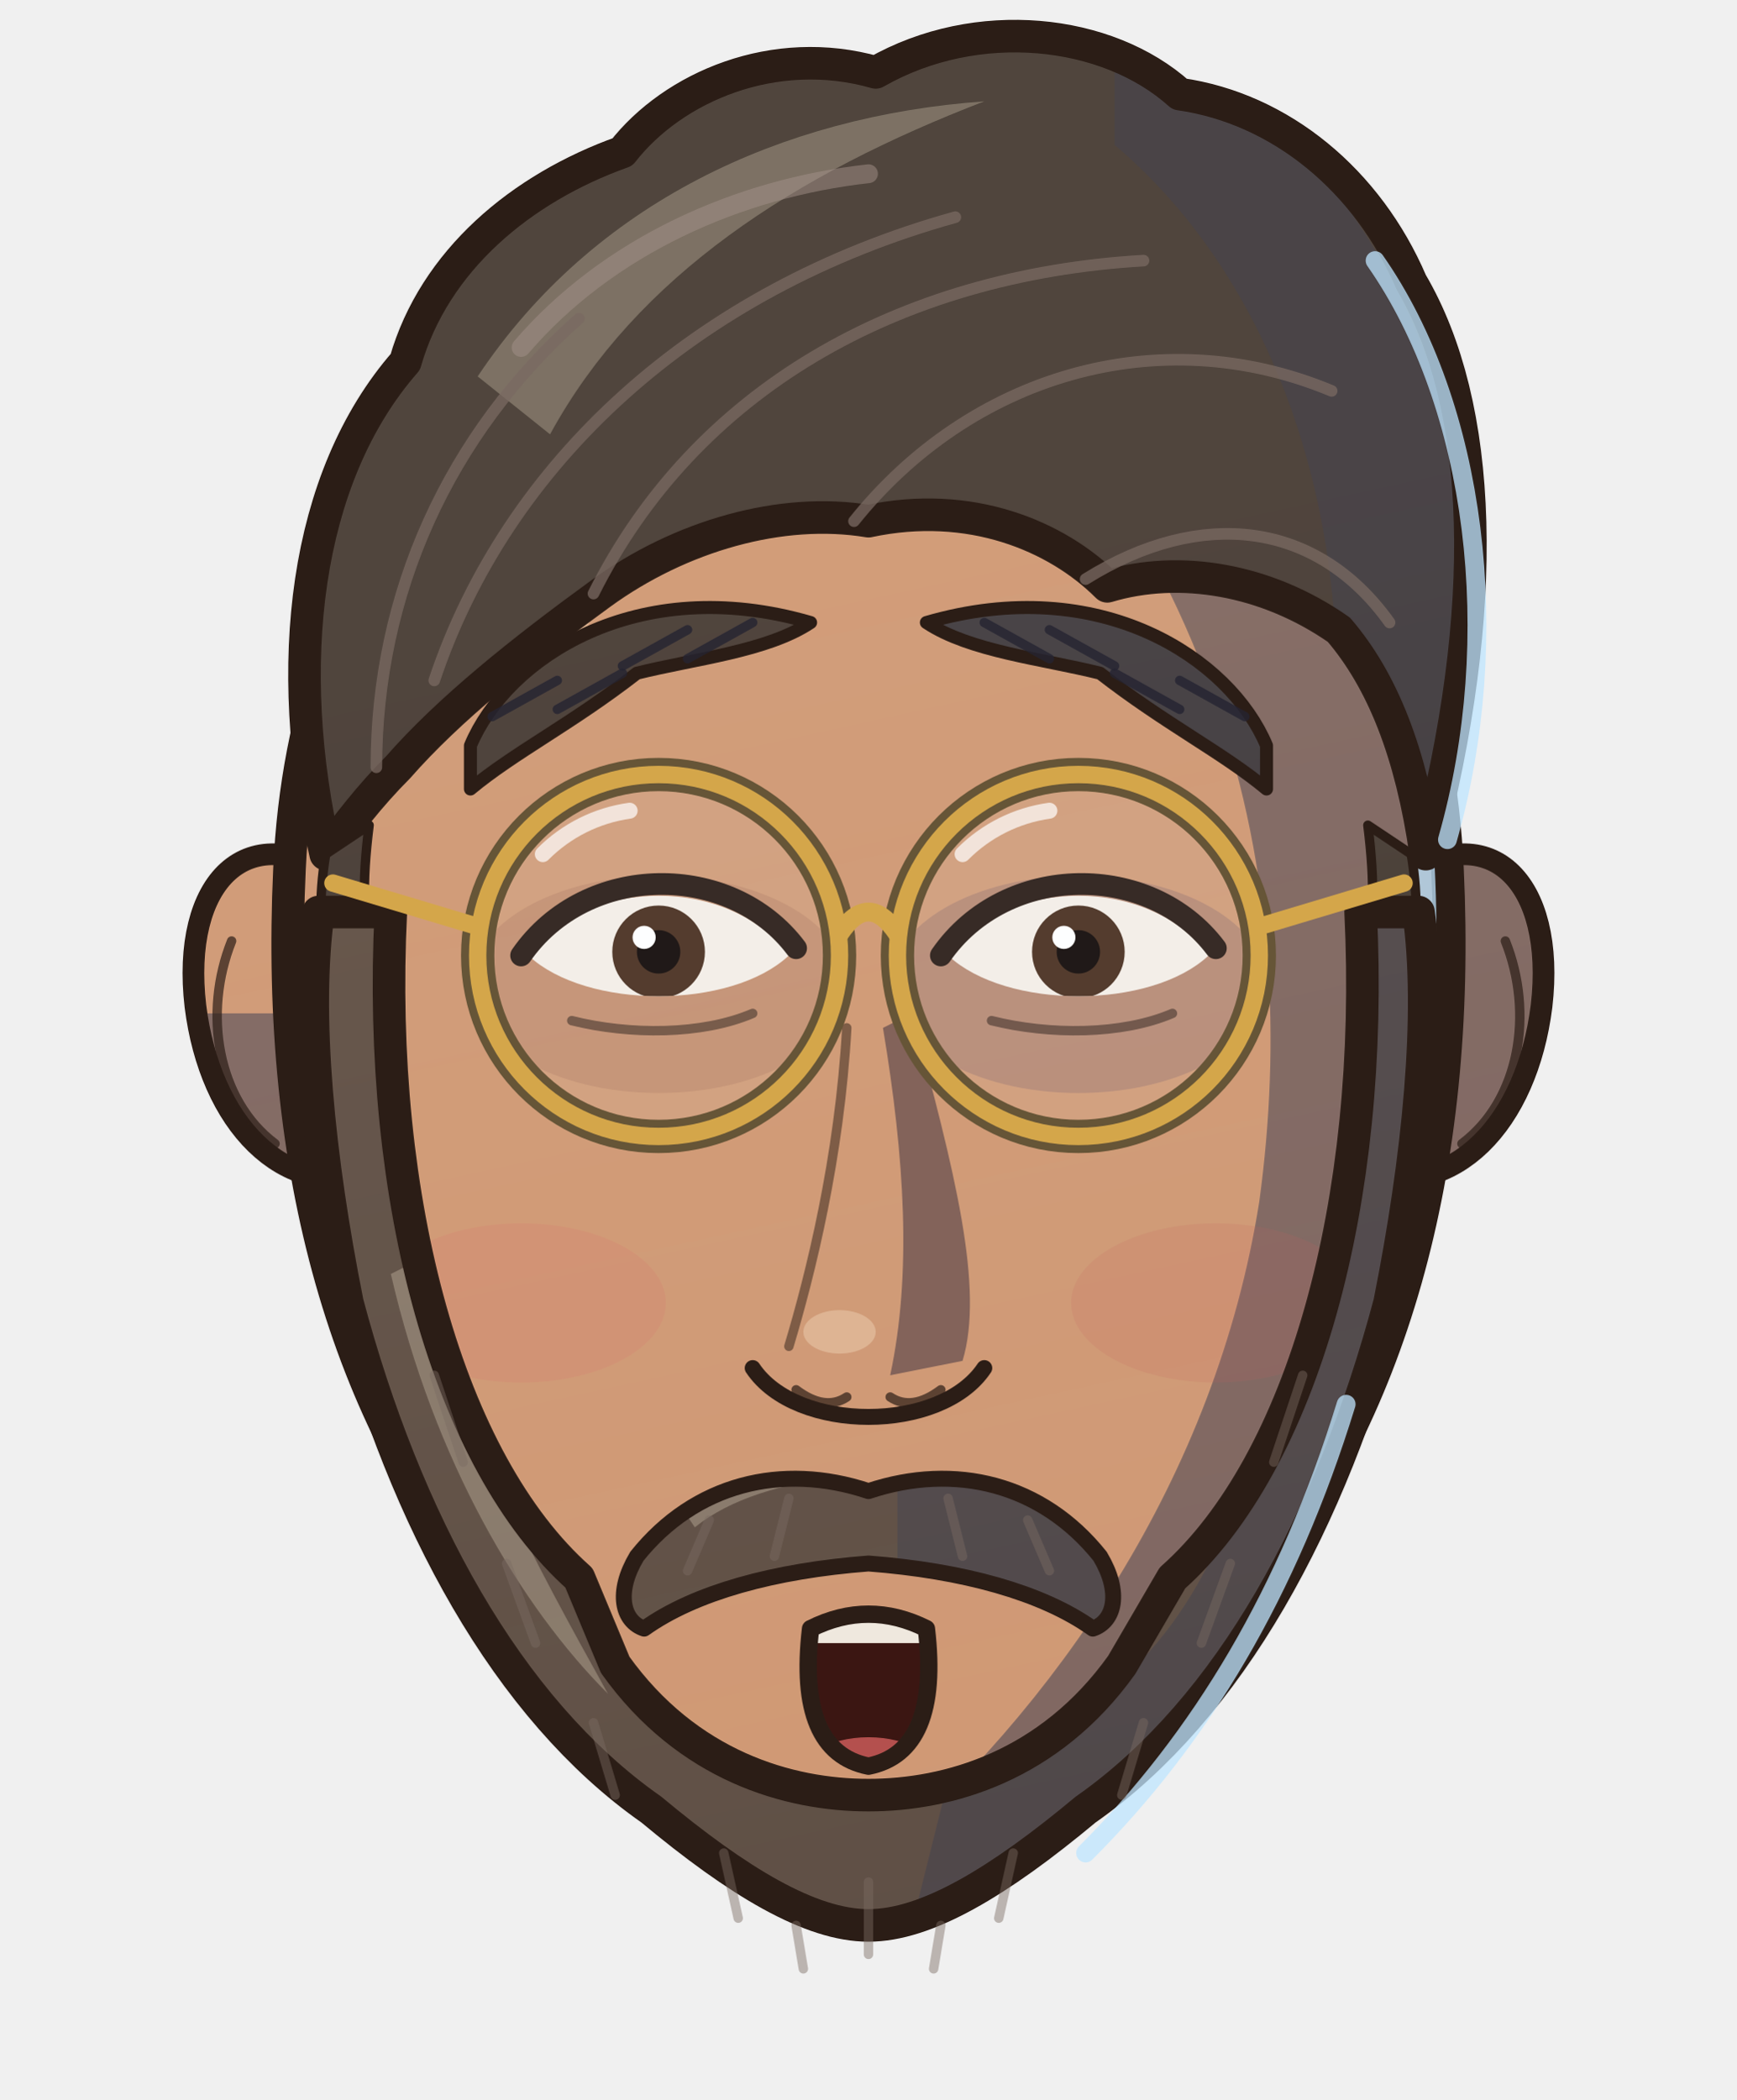
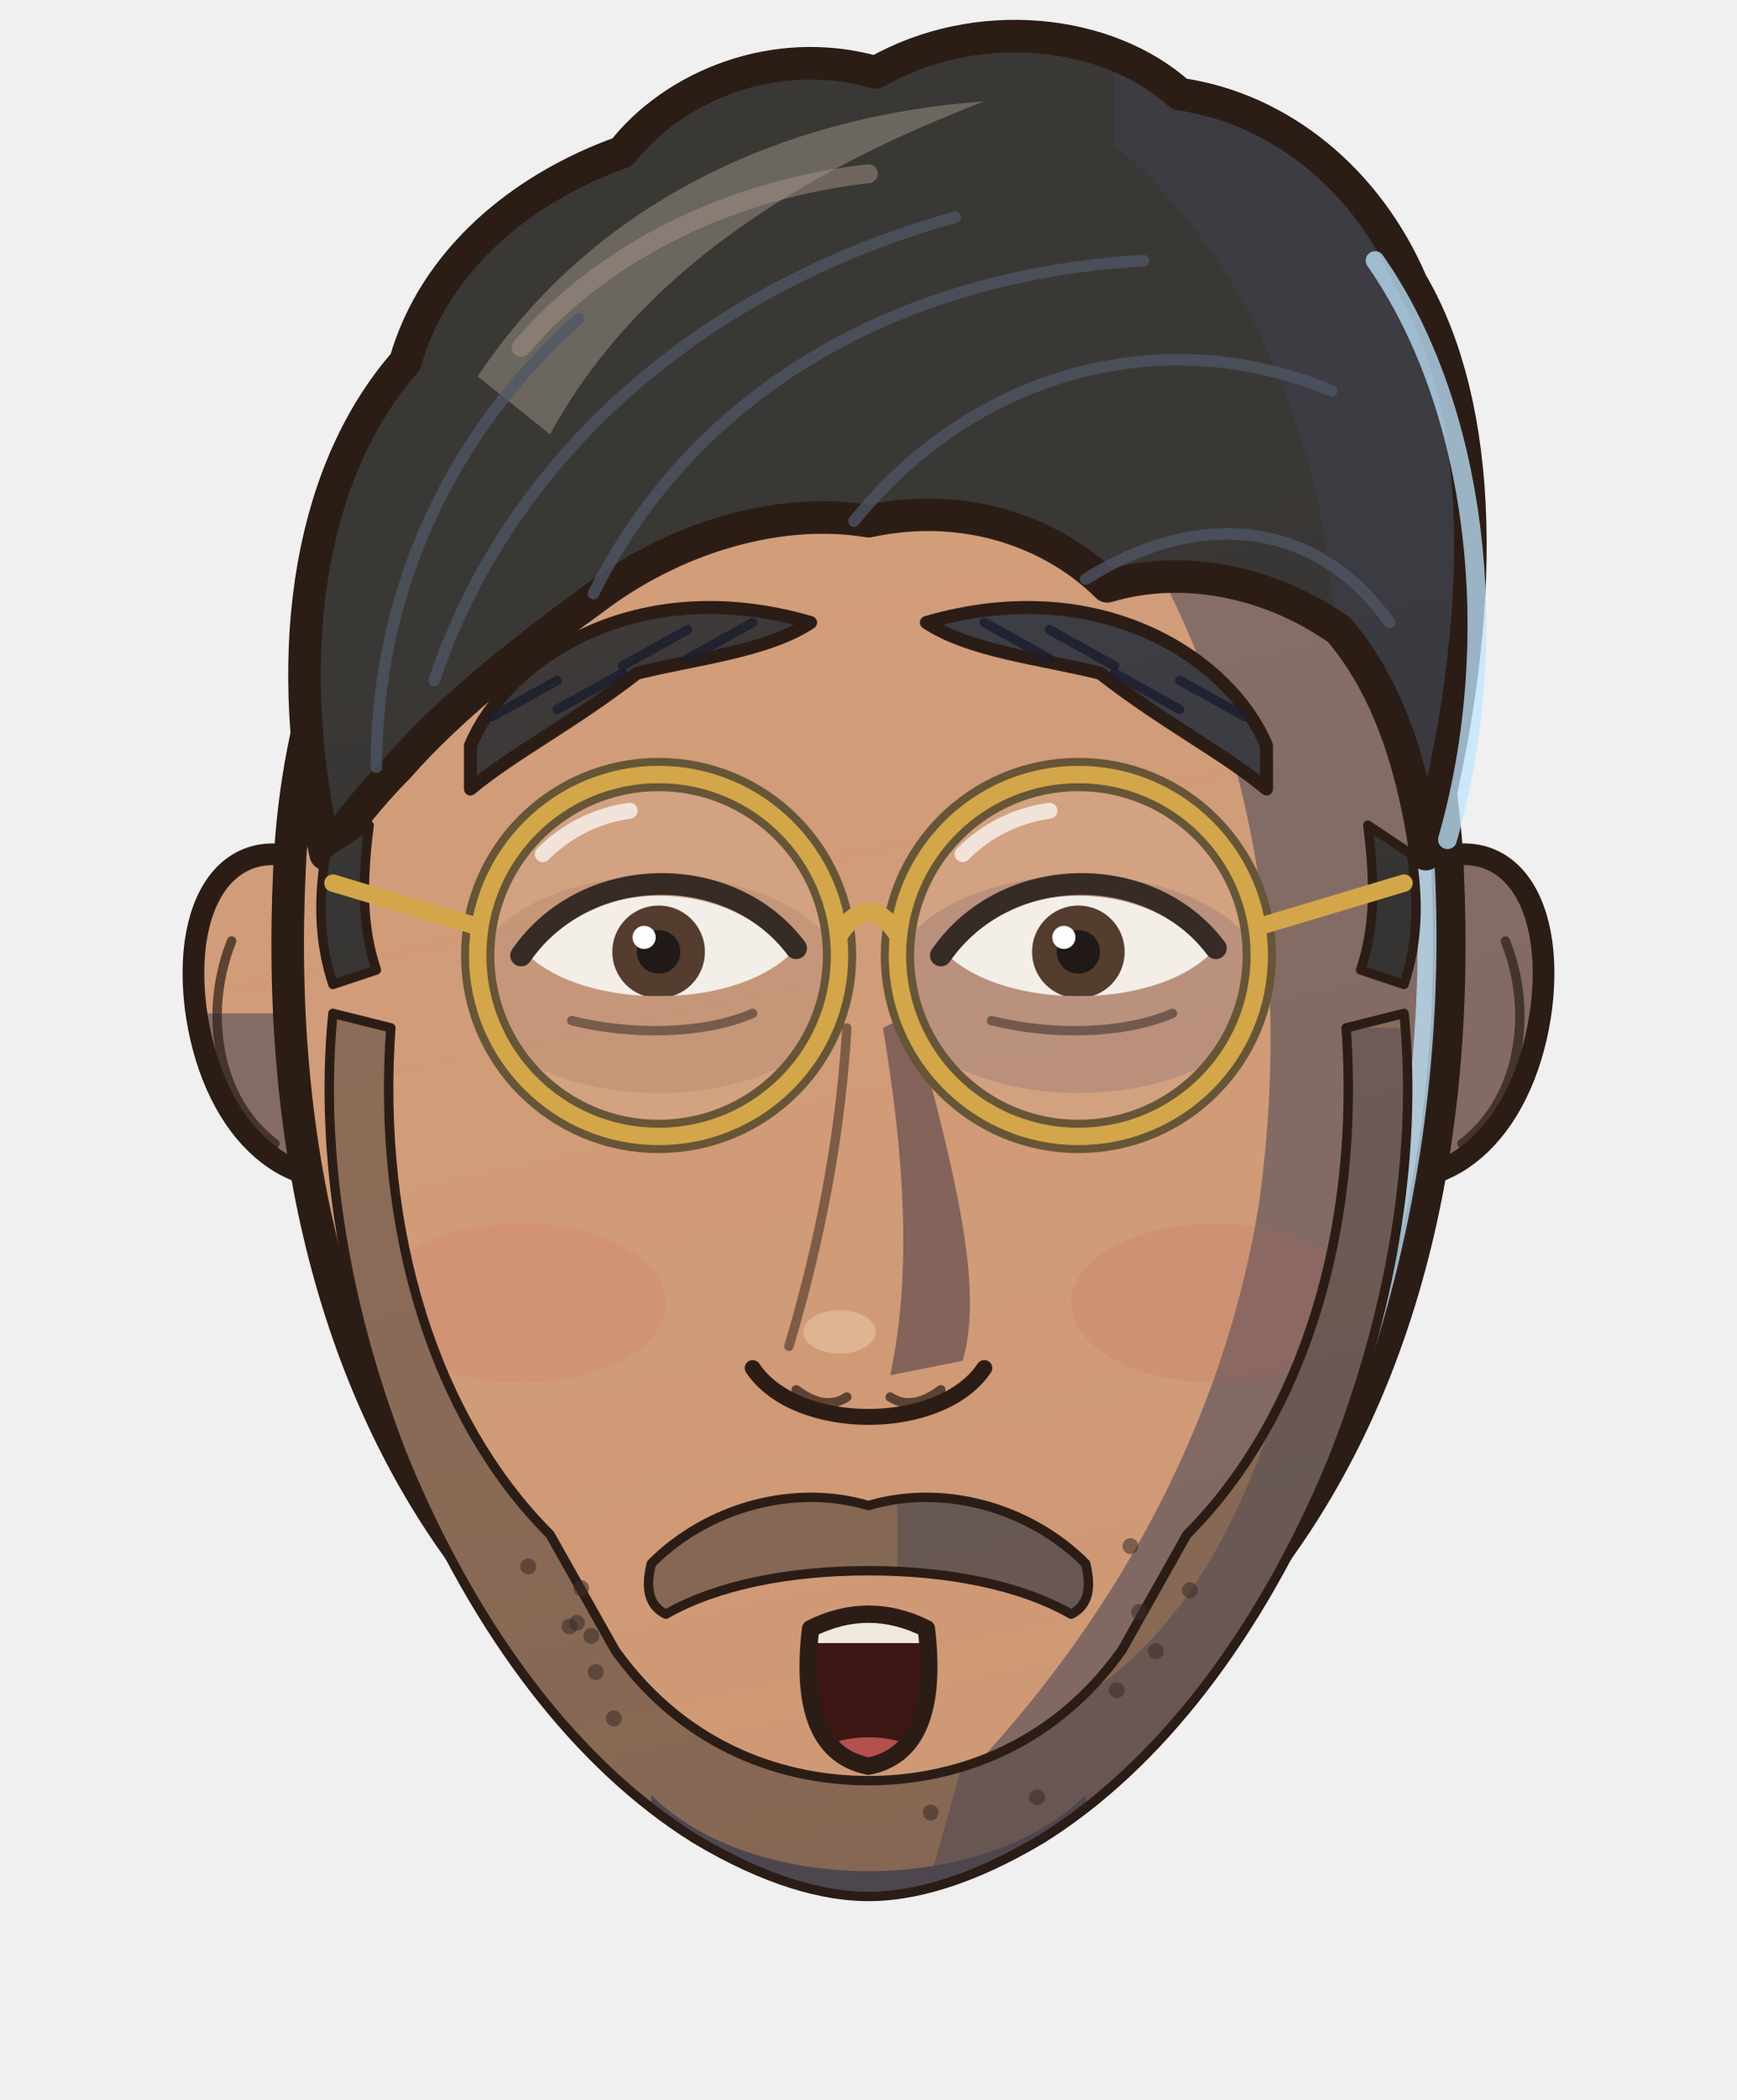
<svg xmlns="http://www.w3.org/2000/svg" viewBox="180 10 240 290" width="240" height="290">
  <defs>
    <linearGradient id="form" gradientUnits="userSpaceOnUse" x1="170" y1="120" x2="470" y2="1500">
      <stop offset="0" stop-color="#fff1d6" stop-opacity="0.16" />
      <stop offset="0.45" stop-color="#fff1d6" stop-opacity="0" />
      <stop offset="1" stop-color="#0b1030" stop-opacity="0.30" />
    </linearGradient>
    <clipPath id="c1">
      <path d="M228,132 C214,122 205,132 207,149 C209,165 219,176 232,172 Z" />
    </clipPath>
    <clipPath id="c2">
      <path d="M 372,132 C 386,122 395,132 393,149 C 391,165 381,176 368,172 Z" />
    </clipPath>
    <clipPath id="c3">
      <path d="M300,50 C352,50 378,86 380,130 C382,172 372,206 352,230 C334,252 316,264 300,264 C284,264 266,252 248,230 C228,206 218,172 220,130 C222,86 248,50 300,50 Z" />
    </clipPath>
    <clipPath id="c4">
      <path d="M225,128 C219,102 222,76 236,60 C240,46 252,36 266,31 C273,22 287,16 301,20 C315,12 333,14 343,23 C357,25 369,35 375,49 C385,66 386,94 377,128 C375,114 371,104 365,97 C355,90 343,88 333,91 C326,84 314,79 300,82 C288,80 274,84 263,92 C252,100 242,108 235,116 C231,120 228,124 225,128 Z" />
    </clipPath>
    <clipPath id="c5">
      <path d="M225,128 C224,134 224,140 226,146 L232,144 C230,138 230,132 231,124 Z" />
    </clipPath>
    <clipPath id="c6">
      <path d="M 375,128 C 376,134 376,140 374,146 L 368,144 C 370,138 370,132 369,124 Z" />
    </clipPath>
    <clipPath id="c7">
      <path d="M245,113 C250,101 268,89 292,96 C286,100 276,101 268,103 C259,110 251,114 245,119 Z" />
    </clipPath>
    <clipPath id="c8">
      <path d="M 355,113 C 350,101 332,89 308,96 C 314,100 324,101 332,103 C 341,110 349,114 355,119 Z" />
    </clipPath>
    <clipPath id="c9">
      <path d="M253,142 C261,131 281,131 289,142 C281,149.5 261,149.5 253,142 Z" />
    </clipPath>
    <clipPath id="c10">
      <path d="M311,142 C319,131 339,131 347,142 C339,149.5 319,149.5 311,142 Z" />
    </clipPath>
    <clipPath id="c11">
      <path d="M292,235 Q300,231 308,235 Q310,252 300,254 Q290,252 292,235 Z" />
    </clipPath>
    <clipPath id="c12">
-       <path d="M224,136 C222,150 224,170 228,190 C236,220 250,246 270,260 C282,270 292,276 300,276 C308,276 318,270 330,260 C350,246 364,220 372,190 C376,170 378,150 376,136 L368,136 C370,176 360,212 342,228 L335,240 C325,254 311,258 300,258 C289,258 275,254 265,240 L260,228 C242,212 232,176 234,136 Z" />
+       <path d="M226,150 C224,170 228,192 236,212 C246,236 260,254 276,264 C286,270 294,272 300,272 C306,272 314,270 324,264 C340,254 354,236 364,212 C372,192 376,170 374,150 L366,152 C368,180 360,206 344,222 L335,238 C325,252 311,256 300,256 C289,256 275,252 265,238 L256,222 C240,206 232,180 234,152 Z" />
    </clipPath>
    <clipPath id="c13">
-       <path d="M268,225 C276,215 288,212 300,216 C312,212 324,215 332,225 C335,230 334,234 331,235 C324,230 313,227 300,226 C287,227 276,230 269,235 C266,234 265,230 268,225 Z" />
+       <path d="M270,226 C278,218 290,215 300,218 C310,215 322,218 330,226 C331,230 330,232 328,233 C321,229 311,227 300,227 C289,227 279,229 272,233 C270,232 269,230 270,226 Z" />
    </clipPath>
  </defs>
  <rect x="200" y="290" width="200" height="40" fill="none" />
  <path d="M228,132 C214,122 205,132 207,149 C209,165 219,176 232,172 Z" fill="#c98d68" />
  <g clip-path="url(#c1)">
    <path d="M190,150 L240,150 L240,190 L190,190 Z" fill="#6f5552" />
    <rect x="0" y="0" width="600" height="1500" fill="url(#form)" />
  </g>
  <path d="M228,132 C214,122 205,132 207,149 C209,165 219,176 232,172 Z" fill="none" stroke="#2b1d16" stroke-width="3.0" stroke-linejoin="round" />
  <path d="M 372,132 C 386,122 395,132 393,149 C 391,165 381,176 368,172 Z" fill="#c98d68" />
  <g clip-path="url(#c2)">
    <path d="M360,110 L410,110 L410,190 L360,190 Z" fill="#6f5552" />
    <rect x="0" y="0" width="600" height="1500" fill="url(#form)" />
  </g>
  <path d="M 372,132 C 386,122 395,132 393,149 C 391,165 381,176 368,172 Z" fill="none" stroke="#2b1d16" stroke-width="3.0" stroke-linejoin="round" />
  <path d="M212,140 C208,150 210,162 218,168" fill="none" stroke="#2b1d16" stroke-width="1.3" stroke-linecap="round" stroke-linejoin="round" opacity="0.7" />
  <path d="M388,140 C392,150 390,162 382,168" fill="none" stroke="#2b1d16" stroke-width="1.3" stroke-linecap="round" stroke-linejoin="round" opacity="0.7" />
  <path d="M300,50 C352,50 378,86 380,130 C382,172 372,206 352,230 C334,252 316,264 300,264 C284,264 266,252 248,230 C228,206 218,172 220,130 C222,86 248,50 300,50 Z" fill="#c98d68" />
  <g clip-path="url(#c3)">
    <path d="M300,40 C356,46 386,86 384,130 C384,174 372,210 352,232 C334,254 316,266 300,268 C326,246 348,214 354,176 C360,132 350,82 300,40 Z" fill="#6f5552" />
    <path d="M246,96 C252,78 266,66 284,62 C270,74 262,90 258,108 Z" fill="#d9ab89" opacity="0.85" />
    <rect x="0" y="0" width="600" height="1500" fill="url(#form)" />
  </g>
  <path d="M300,50 C352,50 378,86 380,130 C382,172 372,206 352,230 C334,252 316,264 300,264 C284,264 266,252 248,230 C228,206 218,172 220,130 C222,86 248,50 300,50 Z" fill="none" stroke="#2b1d16" stroke-width="4.5" stroke-linejoin="round" />
  <path d="M372,96 C382,136 378,186 356,226" fill="none" stroke="#bfe6ff" stroke-width="2.6" stroke-linecap="round" opacity="0.75" />
  <ellipse cx="271" cy="146" rx="26" ry="15" fill="#8a5a46" opacity="0.18" />
  <ellipse cx="329" cy="146" rx="26" ry="15" fill="#5a4a66" opacity="0.22" />
  <ellipse cx="252" cy="190" rx="20" ry="11" fill="#d9706a" opacity="0.18" />
  <ellipse cx="348" cy="190" rx="20" ry="11" fill="#c0605e" opacity="0.15" />
-   <path d="M225,128 C219,102 222,76 236,60 C240,46 252,36 266,31 C273,22 287,16 301,20 C315,12 333,14 343,23 C357,25 369,35 375,49 C385,66 386,94 377,128 C375,114 371,104 365,97 C355,90 343,88 333,91 C326,84 314,79 300,82 C288,80 274,84 263,92 C252,100 242,108 235,116 C231,120 228,124 225,128 Z" fill="#2e2420" />
+   <path d="M225,128 C219,102 222,76 236,60 C240,46 252,36 266,31 C273,22 287,16 301,20 C315,12 333,14 343,23 C357,25 369,35 375,49 C385,66 386,94 377,128 C375,114 371,104 365,97 C355,90 343,88 333,91 C326,84 314,79 300,82 C288,80 274,84 263,92 C252,100 242,108 235,116 C231,120 228,124 225,128 Z" fill="#141416" />
  <g clip-path="url(#c4)">
-     <path d="M334,14 C372,26 394,80 380,130 L362,130 C370,92 360,52 334,30 Z" fill="#27232c" />
-     <path d="M246,62 C262,38 288,26 316,24 C290,34 268,48 256,70 Z" fill="#6d6257" opacity="0.85" />
+     <path d="M334,14 C372,26 394,80 380,130 L362,130 C370,92 360,52 334,30 Z" fill="#171926" />
+     <path d="M246,62 C262,38 288,26 316,24 C290,34 268,48 256,70 Z" fill="#5a5650" opacity="0.85" />
    <rect x="0" y="0" width="600" height="1500" fill="url(#form)" />
  </g>
  <path d="M225,128 C219,102 222,76 236,60 C240,46 252,36 266,31 C273,22 287,16 301,20 C315,12 333,14 343,23 C357,25 369,35 375,49 C385,66 386,94 377,128 C375,114 371,104 365,97 C355,90 343,88 333,91 C326,84 314,79 300,82 C288,80 274,84 263,92 C252,100 242,108 235,116 C231,120 228,124 225,128 Z" fill="none" stroke="#2b1d16" stroke-width="4.5" stroke-linejoin="round" />
  <path d="M370,46 C384,66 388,98 380,126" fill="none" stroke="#bfe6ff" stroke-width="2.6" stroke-linecap="round" opacity="0.75" />
-   <path d="M240,104 C250,74 276,50 312,40" fill="none" stroke="#7a6a62" stroke-width="1.6" stroke-linecap="round" stroke-linejoin="round" opacity="0.75" />
-   <path d="M262,92 C276,64 304,48 338,46" fill="none" stroke="#7a6a62" stroke-width="1.6" stroke-linecap="round" stroke-linejoin="round" opacity="0.75" />
-   <path d="M298,82 C314,62 340,54 364,64" fill="none" stroke="#7a6a62" stroke-width="1.6" stroke-linecap="round" stroke-linejoin="round" opacity="0.75" />
-   <path d="M330,90 C346,80 362,82 372,96" fill="none" stroke="#7a6a62" stroke-width="1.6" stroke-linecap="round" stroke-linejoin="round" opacity="0.75" />
-   <path d="M232,116 C232,92 242,70 260,54" fill="none" stroke="#7a6a62" stroke-width="1.6" stroke-linecap="round" stroke-linejoin="round" opacity="0.75" />
+   <path d="M240,104 C250,74 276,50 312,40" fill="none" stroke="#4f5566" stroke-width="1.6" stroke-linecap="round" stroke-linejoin="round" opacity="0.75" />
+   <path d="M262,92 C276,64 304,48 338,46" fill="none" stroke="#4f5566" stroke-width="1.6" stroke-linecap="round" stroke-linejoin="round" opacity="0.75" />
+   <path d="M298,82 C314,62 340,54 364,64" fill="none" stroke="#4f5566" stroke-width="1.6" stroke-linecap="round" stroke-linejoin="round" opacity="0.75" />
+   <path d="M330,90 C346,80 362,82 372,96" fill="none" stroke="#4f5566" stroke-width="1.6" stroke-linecap="round" stroke-linejoin="round" opacity="0.75" />
+   <path d="M232,116 C232,92 242,70 260,54" fill="none" stroke="#4f5566" stroke-width="1.6" stroke-linecap="round" stroke-linejoin="round" opacity="0.75" />
  <path d="M252,58 C264,44 282,36 300,34" fill="none" stroke="#a39189" stroke-width="2.6" stroke-linecap="round" stroke-linejoin="round" opacity="0.5" />
-   <path d="M225,128 C224,134 224,140 226,146 L232,144 C230,138 230,132 231,124 Z" fill="#2e2420" />
+   <path d="M225,128 C224,134 224,140 226,146 L232,144 C230,138 230,132 231,124 Z" fill="#141416" />
  <g clip-path="url(#c5)">
    <rect x="0" y="0" width="600" height="1500" fill="url(#form)" />
  </g>
  <path d="M225,128 C224,134 224,140 226,146 L232,144 C230,138 230,132 231,124 Z" fill="none" stroke="#2b1d16" stroke-width="1.3" stroke-linejoin="round" />
-   <path d="M 375,128 C 376,134 376,140 374,146 L 368,144 C 370,138 370,132 369,124 Z" fill="#2e2420" />
+   <path d="M 375,128 C 376,134 376,140 374,146 L 368,144 C 370,138 370,132 369,124 Z" fill="#141416" />
  <g clip-path="url(#c6)">
    <rect x="0" y="0" width="600" height="1500" fill="url(#form)" />
  </g>
  <path d="M 375,128 C 376,134 376,140 374,146 L 368,144 C 370,138 370,132 369,124 Z" fill="none" stroke="#2b1d16" stroke-width="1.3" stroke-linejoin="round" />
-   <path d="M245,113 C250,101 268,89 292,96 C286,100 276,101 268,103 C259,110 251,114 245,119 Z" fill="#2e2420" />
+   <path d="M245,113 C250,101 268,89 292,96 C286,100 276,101 268,103 C259,110 251,114 245,119 Z" fill="#18171a" />
  <g clip-path="url(#c7)">
    <rect x="0" y="0" width="600" height="1500" fill="url(#form)" />
  </g>
  <path d="M245,113 C250,101 268,89 292,96 C286,100 276,101 268,103 C259,110 251,114 245,119 Z" fill="none" stroke="#2b1d16" stroke-width="1.8" stroke-linejoin="round" />
-   <path d="M 355,113 C 350,101 332,89 308,96 C 314,100 324,101 332,103 C 341,110 349,114 355,119 Z" fill="#2e2420" />
+   <path d="M 355,113 C 350,101 332,89 308,96 C 314,100 324,101 332,103 C 341,110 349,114 355,119 Z" fill="#18171a" />
  <g clip-path="url(#c8)">
-     <path d="M300,90 L360,90 L360,130 L300,130 Z" fill="#27232c" />
+     <path d="M300,90 L360,90 L360,130 L300,130 Z" fill="#191b28" />
    <rect x="0" y="0" width="600" height="1500" fill="url(#form)" />
  </g>
  <path d="M 355,113 C 350,101 332,89 308,96 C 314,100 324,101 332,103 C 341,110 349,114 355,119 Z" fill="none" stroke="#2b1d16" stroke-width="1.8" stroke-linejoin="round" />
-   <path d="M248,109 l9,-5" fill="none" stroke="#242331" stroke-width="1.3" stroke-linecap="round" stroke-linejoin="round" opacity="0.8" />
-   <path d="M257,108 l9,-5" fill="none" stroke="#242331" stroke-width="1.3" stroke-linecap="round" stroke-linejoin="round" opacity="0.8" />
-   <path d="M266,102 l9,-5" fill="none" stroke="#242331" stroke-width="1.3" stroke-linecap="round" stroke-linejoin="round" opacity="0.8" />
-   <path d="M275,101 l9,-5" fill="none" stroke="#242331" stroke-width="1.3" stroke-linecap="round" stroke-linejoin="round" opacity="0.8" />
-   <path d="M352,109 l-9,-5" fill="none" stroke="#242331" stroke-width="1.3" stroke-linecap="round" stroke-linejoin="round" opacity="0.8" />
-   <path d="M343,108 l-9,-5" fill="none" stroke="#242331" stroke-width="1.3" stroke-linecap="round" stroke-linejoin="round" opacity="0.8" />
-   <path d="M334,102 l-9,-5" fill="none" stroke="#242331" stroke-width="1.3" stroke-linecap="round" stroke-linejoin="round" opacity="0.8" />
-   <path d="M325,101 l-9,-5" fill="none" stroke="#242331" stroke-width="1.3" stroke-linecap="round" stroke-linejoin="round" opacity="0.8" />
+   <path d="M248,109 l9,-5" fill="none" stroke="#1a1d2e" stroke-width="1.3" stroke-linecap="round" stroke-linejoin="round" opacity="0.8" />
+   <path d="M257,108 l9,-5" fill="none" stroke="#1a1d2e" stroke-width="1.3" stroke-linecap="round" stroke-linejoin="round" opacity="0.8" />
+   <path d="M266,102 l9,-5" fill="none" stroke="#1a1d2e" stroke-width="1.3" stroke-linecap="round" stroke-linejoin="round" opacity="0.8" />
+   <path d="M275,101 l9,-5" fill="none" stroke="#1a1d2e" stroke-width="1.3" stroke-linecap="round" stroke-linejoin="round" opacity="0.8" />
+   <path d="M352,109 l-9,-5" fill="none" stroke="#1a1d2e" stroke-width="1.3" stroke-linecap="round" stroke-linejoin="round" opacity="0.8" />
+   <path d="M343,108 l-9,-5" fill="none" stroke="#1a1d2e" stroke-width="1.3" stroke-linecap="round" stroke-linejoin="round" opacity="0.8" />
+   <path d="M334,102 l-9,-5" fill="none" stroke="#1a1d2e" stroke-width="1.3" stroke-linecap="round" stroke-linejoin="round" opacity="0.8" />
+   <path d="M325,101 l-9,-5" fill="none" stroke="#1a1d2e" stroke-width="1.3" stroke-linecap="round" stroke-linejoin="round" opacity="0.8" />
  <path d="M253,142 C261,131 281,131 289,142 C281,149.5 261,149.5 253,142 Z" fill="#f4eee6" />
  <g clip-path="url(#c9)">
    <circle cx="271" cy="141.5" r="6.4" fill="#4a2f1f" />
    <circle cx="271" cy="141.5" r="3" fill="#120a07" />
    <circle cx="269" cy="139.5" r="1.6" fill="#fff" />
    <path d="M251,130 L291,130 L291,133 L251,133 Z" fill="#000" opacity="0.18" />
  </g>
  <path d="M252,142 C261,129 281,129 290,141" fill="none" stroke="#2b1d16" stroke-width="3.0" stroke-linecap="round" stroke-linejoin="round" opacity="1.0" />
  <path d="M259,151.0 C267,153.0 277,153.0 284,150.0" fill="none" stroke="#2b1d16" stroke-width="1.3" stroke-linecap="round" stroke-linejoin="round" opacity="0.55" />
  <path d="M311,142 C319,131 339,131 347,142 C339,149.5 319,149.5 311,142 Z" fill="#f4eee6" />
  <g clip-path="url(#c10)">
    <circle cx="329" cy="141.5" r="6.4" fill="#4a2f1f" />
    <circle cx="329" cy="141.5" r="3" fill="#120a07" />
    <circle cx="327" cy="139.5" r="1.6" fill="#fff" />
    <path d="M309,130 L349,130 L349,133 L309,133 Z" fill="#000" opacity="0.18" />
  </g>
  <path d="M310,142 C319,129 339,129 348,141" fill="none" stroke="#2b1d16" stroke-width="3.0" stroke-linecap="round" stroke-linejoin="round" opacity="1.0" />
  <path d="M317,151.0 C325,153.0 335,153.0 342,150.0" fill="none" stroke="#2b1d16" stroke-width="1.3" stroke-linecap="round" stroke-linejoin="round" opacity="0.55" />
  <path d="M306,150 C312,172 316,188 313,198 L303,200 C306,186 305,170 302,152 Z" fill="#6f5552" opacity="0.8" />
  <path d="M297,152 C296,170 292,186 289,196" fill="none" stroke="#2b1d16" stroke-width="1.3" stroke-linecap="round" stroke-linejoin="round" opacity="0.5" />
  <path d="M284,199 C290,208 310,208 316,199" fill="none" stroke="#2b1d16" stroke-width="2.2" stroke-linecap="round" stroke-linejoin="round" opacity="1.0" />
  <path d="M290,202 q4,3 7,1 M310,202 q-4,3 -7,1" fill="none" stroke="#2b1d16" stroke-width="1.3" stroke-linecap="round" stroke-linejoin="round" opacity="0.7" />
  <ellipse cx="296" cy="194" rx="5" ry="3" fill="#e1ba9a" opacity="0.8" />
  <path d="M292,235 Q300,231 308,235 Q310,252 300,254 Q290,252 292,235 Z" fill="#3b1612" />
  <g clip-path="url(#c11)">
    <rect x="280" y="229" width="40" height="8" fill="#efe8de" />
    <ellipse cx="300" cy="256" rx="10" ry="6" fill="#b4504e" />
  </g>
  <path d="M292,235 Q300,231 308,235 Q310,252 300,254 Q290,252 292,235 Z" fill="none" stroke="#2b1d16" stroke-width="2.4" stroke-linejoin="round" />
-   <path d="M224,136 C222,150 224,170 228,190 C236,220 250,246 270,260 C282,270 292,276 300,276 C308,276 318,270 330,260 C350,246 364,220 372,190 C376,170 378,150 376,136 L368,136 C370,176 360,212 342,228 L335,240 C325,254 311,258 300,258 C289,258 275,254 265,240 L260,228 C242,212 232,176 234,136 Z" fill="#4b3b33" />
+   <path d="M226,150 C224,170 228,192 236,212 C246,236 260,254 276,264 C286,270 294,272 300,272 C306,272 314,270 324,264 C340,254 354,236 364,212 C372,192 376,170 374,150 L366,152 C368,180 360,206 344,222 L335,238 C325,252 311,256 300,256 C289,256 275,252 265,238 L256,222 C240,206 232,180 234,152 Z" fill="#765542" />
  <g clip-path="url(#c12)">
-     <path d="M312,252 C342,248 362,220 360,136 L400,136 L400,300 L300,300 Z" fill="#393238" />
-     <path d="M268,262 C282,280 318,280 332,262 L332,300 L268,300 Z" fill="#282737" />
-     <path d="M234,186 C240,212 252,232 264,244 C254,226 244,208 238,184 Z" fill="#817264" opacity="0.85" />
+     <path d="M314,250 C340,246 360,220 366,152 L400,152 L400,300 L300,300 Z" fill="#544241" />
+     <path d="M270,258 C284,272 316,272 330,258 L330,300 L270,300 Z" fill="#36303c" />
    <rect x="0" y="0" width="600" height="1500" fill="url(#form)" />
  </g>
-   <path d="M224,136 C222,150 224,170 228,190 C236,220 250,246 270,260 C282,270 292,276 300,276 C308,276 318,270 330,260 C350,246 364,220 372,190 C376,170 378,150 376,136 L368,136 C370,176 360,212 342,228 L335,240 C325,254 311,258 300,258 C289,258 275,254 265,240 L260,228 C242,212 232,176 234,136 Z" fill="none" stroke="#2b1d16" stroke-width="4.5" stroke-linejoin="round" />
-   <path d="M366,204 C358,230 346,250 330,266" fill="none" stroke="#bfe6ff" stroke-width="2.6" stroke-linecap="round" opacity="0.75" />
-   <path d="M240,200 l4,12" fill="none" stroke="#7a6a62" stroke-width="1.3" stroke-linecap="round" stroke-linejoin="round" opacity="0.45" />
-   <path d="M250,226 l4,11" fill="none" stroke="#7a6a62" stroke-width="1.3" stroke-linecap="round" stroke-linejoin="round" opacity="0.45" />
-   <path d="M262,248 l3,10" fill="none" stroke="#7a6a62" stroke-width="1.3" stroke-linecap="round" stroke-linejoin="round" opacity="0.45" />
-   <path d="M280,266 l2,9" fill="none" stroke="#7a6a62" stroke-width="1.3" stroke-linecap="round" stroke-linejoin="round" opacity="0.45" />
-   <path d="M300,270 l0,10" fill="none" stroke="#7a6a62" stroke-width="1.3" stroke-linecap="round" stroke-linejoin="round" opacity="0.45" />
-   <path d="M320,266 l-2,9" fill="none" stroke="#7a6a62" stroke-width="1.3" stroke-linecap="round" stroke-linejoin="round" opacity="0.45" />
-   <path d="M338,248 l-3,10" fill="none" stroke="#7a6a62" stroke-width="1.3" stroke-linecap="round" stroke-linejoin="round" opacity="0.45" />
-   <path d="M350,226 l-4,11" fill="none" stroke="#7a6a62" stroke-width="1.3" stroke-linecap="round" stroke-linejoin="round" opacity="0.45" />
-   <path d="M360,200 l-4,12" fill="none" stroke="#7a6a62" stroke-width="1.3" stroke-linecap="round" stroke-linejoin="round" opacity="0.45" />
-   <path d="M290,276 l1,6" fill="none" stroke="#7a6a62" stroke-width="1.3" stroke-linecap="round" stroke-linejoin="round" opacity="0.45" />
-   <path d="M310,276 l-1,6" fill="none" stroke="#7a6a62" stroke-width="1.3" stroke-linecap="round" stroke-linejoin="round" opacity="0.45" />
-   <path d="M268,225 C276,215 288,212 300,216 C312,212 324,215 332,225 C335,230 334,234 331,235 C324,230 313,227 300,226 C287,227 276,230 269,235 C266,234 265,230 268,225 Z" fill="#4b3b33" />
+   <path d="M226,150 C224,170 228,192 236,212 C246,236 260,254 276,264 C286,270 294,272 300,272 C306,272 314,270 324,264 C340,254 354,236 364,212 C372,192 376,170 374,150 L366,152 C368,180 360,206 344,222 L335,238 C325,252 311,256 300,256 C289,256 275,252 265,238 L256,222 C240,206 232,180 234,152 Z" fill="none" stroke="#2b1d16" stroke-width="1.3" stroke-linejoin="round" />
+   <circle cx="258.7" cy="234.7" r="1.1" fill="#3a2c26" opacity="0.55" />
+   <circle cx="264.8" cy="247.4" r="1.1" fill="#3a2c26" opacity="0.55" />
+   <circle cx="339.7" cy="238.1" r="1.1" fill="#3a2c26" opacity="0.55" />
+   <circle cx="323.3" cy="258.3" r="1.1" fill="#3a2c26" opacity="0.55" />
+   <circle cx="337.4" cy="232.7" r="1.1" fill="#3a2c26" opacity="0.55" />
+   <circle cx="261.7" cy="236.0" r="1.1" fill="#3a2c26" opacity="0.55" />
+   <circle cx="262.3" cy="241.0" r="1.1" fill="#3a2c26" opacity="0.55" />
+   <circle cx="259.7" cy="234.2" r="1.1" fill="#3a2c26" opacity="0.55" />
+   <circle cx="334.3" cy="243.5" r="1.1" fill="#3a2c26" opacity="0.55" />
+   <circle cx="308.6" cy="260.4" r="1.1" fill="#3a2c26" opacity="0.55" />
+   <circle cx="344.4" cy="229.7" r="1.1" fill="#3a2c26" opacity="0.55" />
+   <circle cx="260.3" cy="229.4" r="1.1" fill="#3a2c26" opacity="0.55" />
+   <circle cx="336.2" cy="223.6" r="1.1" fill="#3a2c26" opacity="0.55" />
+   <circle cx="253.0" cy="226.4" r="1.1" fill="#3a2c26" opacity="0.55" />
+   <path d="M270,226 C278,218 290,215 300,218 C310,215 322,218 330,226 C331,230 330,232 328,233 C321,229 311,227 300,227 C289,227 279,229 272,233 C270,232 269,230 270,226 Z" fill="#735340" />
  <g clip-path="url(#c13)">
-     <path d="M304,200 L346,200 L346,244 L304,244 Z" fill="#393238" />
-     <path d="M274,218 C280,213 290,211 296,214 C288,215 281,217 276,221 Z" fill="#817264" opacity="0.85" />
+     <path d="M304,210 L346,210 L346,244 L304,244 Z" fill="#524140" />
    <rect x="0" y="0" width="600" height="1500" fill="url(#form)" />
  </g>
-   <path d="M268,225 C276,215 288,212 300,216 C312,212 324,215 332,225 C335,230 334,234 331,235 C324,230 313,227 300,226 C287,227 276,230 269,235 C266,234 265,230 268,225 Z" fill="none" stroke="#2b1d16" stroke-width="2.2" stroke-linejoin="round" />
-   <path d="M278,220 l-3,7" fill="none" stroke="#7a6a62" stroke-width="1.3" stroke-linecap="round" stroke-linejoin="round" opacity="0.45" />
-   <path d="M289,217 l-2,8" fill="none" stroke="#7a6a62" stroke-width="1.3" stroke-linecap="round" stroke-linejoin="round" opacity="0.45" />
-   <path d="M311,217 l2,8" fill="none" stroke="#7a6a62" stroke-width="1.3" stroke-linecap="round" stroke-linejoin="round" opacity="0.45" />
-   <path d="M322,220 l3,7" fill="none" stroke="#7a6a62" stroke-width="1.3" stroke-linecap="round" stroke-linejoin="round" opacity="0.45" />
+   <path d="M270,226 C278,218 290,215 300,218 C310,215 322,218 330,226 C331,230 330,232 328,233 C321,229 311,227 300,227 C289,227 279,229 272,233 C270,232 269,230 270,226 Z" fill="none" stroke="#2b1d16" stroke-width="1.3" stroke-linejoin="round" />
  <circle cx="271" cy="142" r="25" fill="#dff1ff" opacity="0.07" />
  <circle cx="271" cy="142" r="25" fill="none" stroke="#665537" stroke-width="4.6" />
  <circle cx="271" cy="142" r="25" fill="none" stroke="#d4a64a" stroke-width="2.4" />
  <path d="M255,128 A21,21 0 0 1 267,122" fill="none" stroke="#ffffff" stroke-width="2.2" stroke-linecap="round" stroke-linejoin="round" opacity="0.7" />
  <circle cx="329" cy="142" r="25" fill="#dff1ff" opacity="0.07" />
  <circle cx="329" cy="142" r="25" fill="none" stroke="#665537" stroke-width="4.6" />
  <circle cx="329" cy="142" r="25" fill="none" stroke="#d4a64a" stroke-width="2.4" />
  <path d="M313,128 A21,21 0 0 1 325,122" fill="none" stroke="#ffffff" stroke-width="2.2" stroke-linecap="round" stroke-linejoin="round" opacity="0.7" />
  <path d="M296,139 Q300,133 304,139" fill="none" stroke="#d4a64a" stroke-width="2.6" stroke-linecap="round" stroke-linejoin="round" opacity="1.0" />
  <path d="M246,138 L226,132" fill="none" stroke="#d4a64a" stroke-width="2.4" stroke-linecap="round" stroke-linejoin="round" opacity="1.0" />
  <path d="M354,138 L374,132" fill="none" stroke="#d4a64a" stroke-width="2.4" stroke-linecap="round" stroke-linejoin="round" opacity="1.0" />
</svg>
